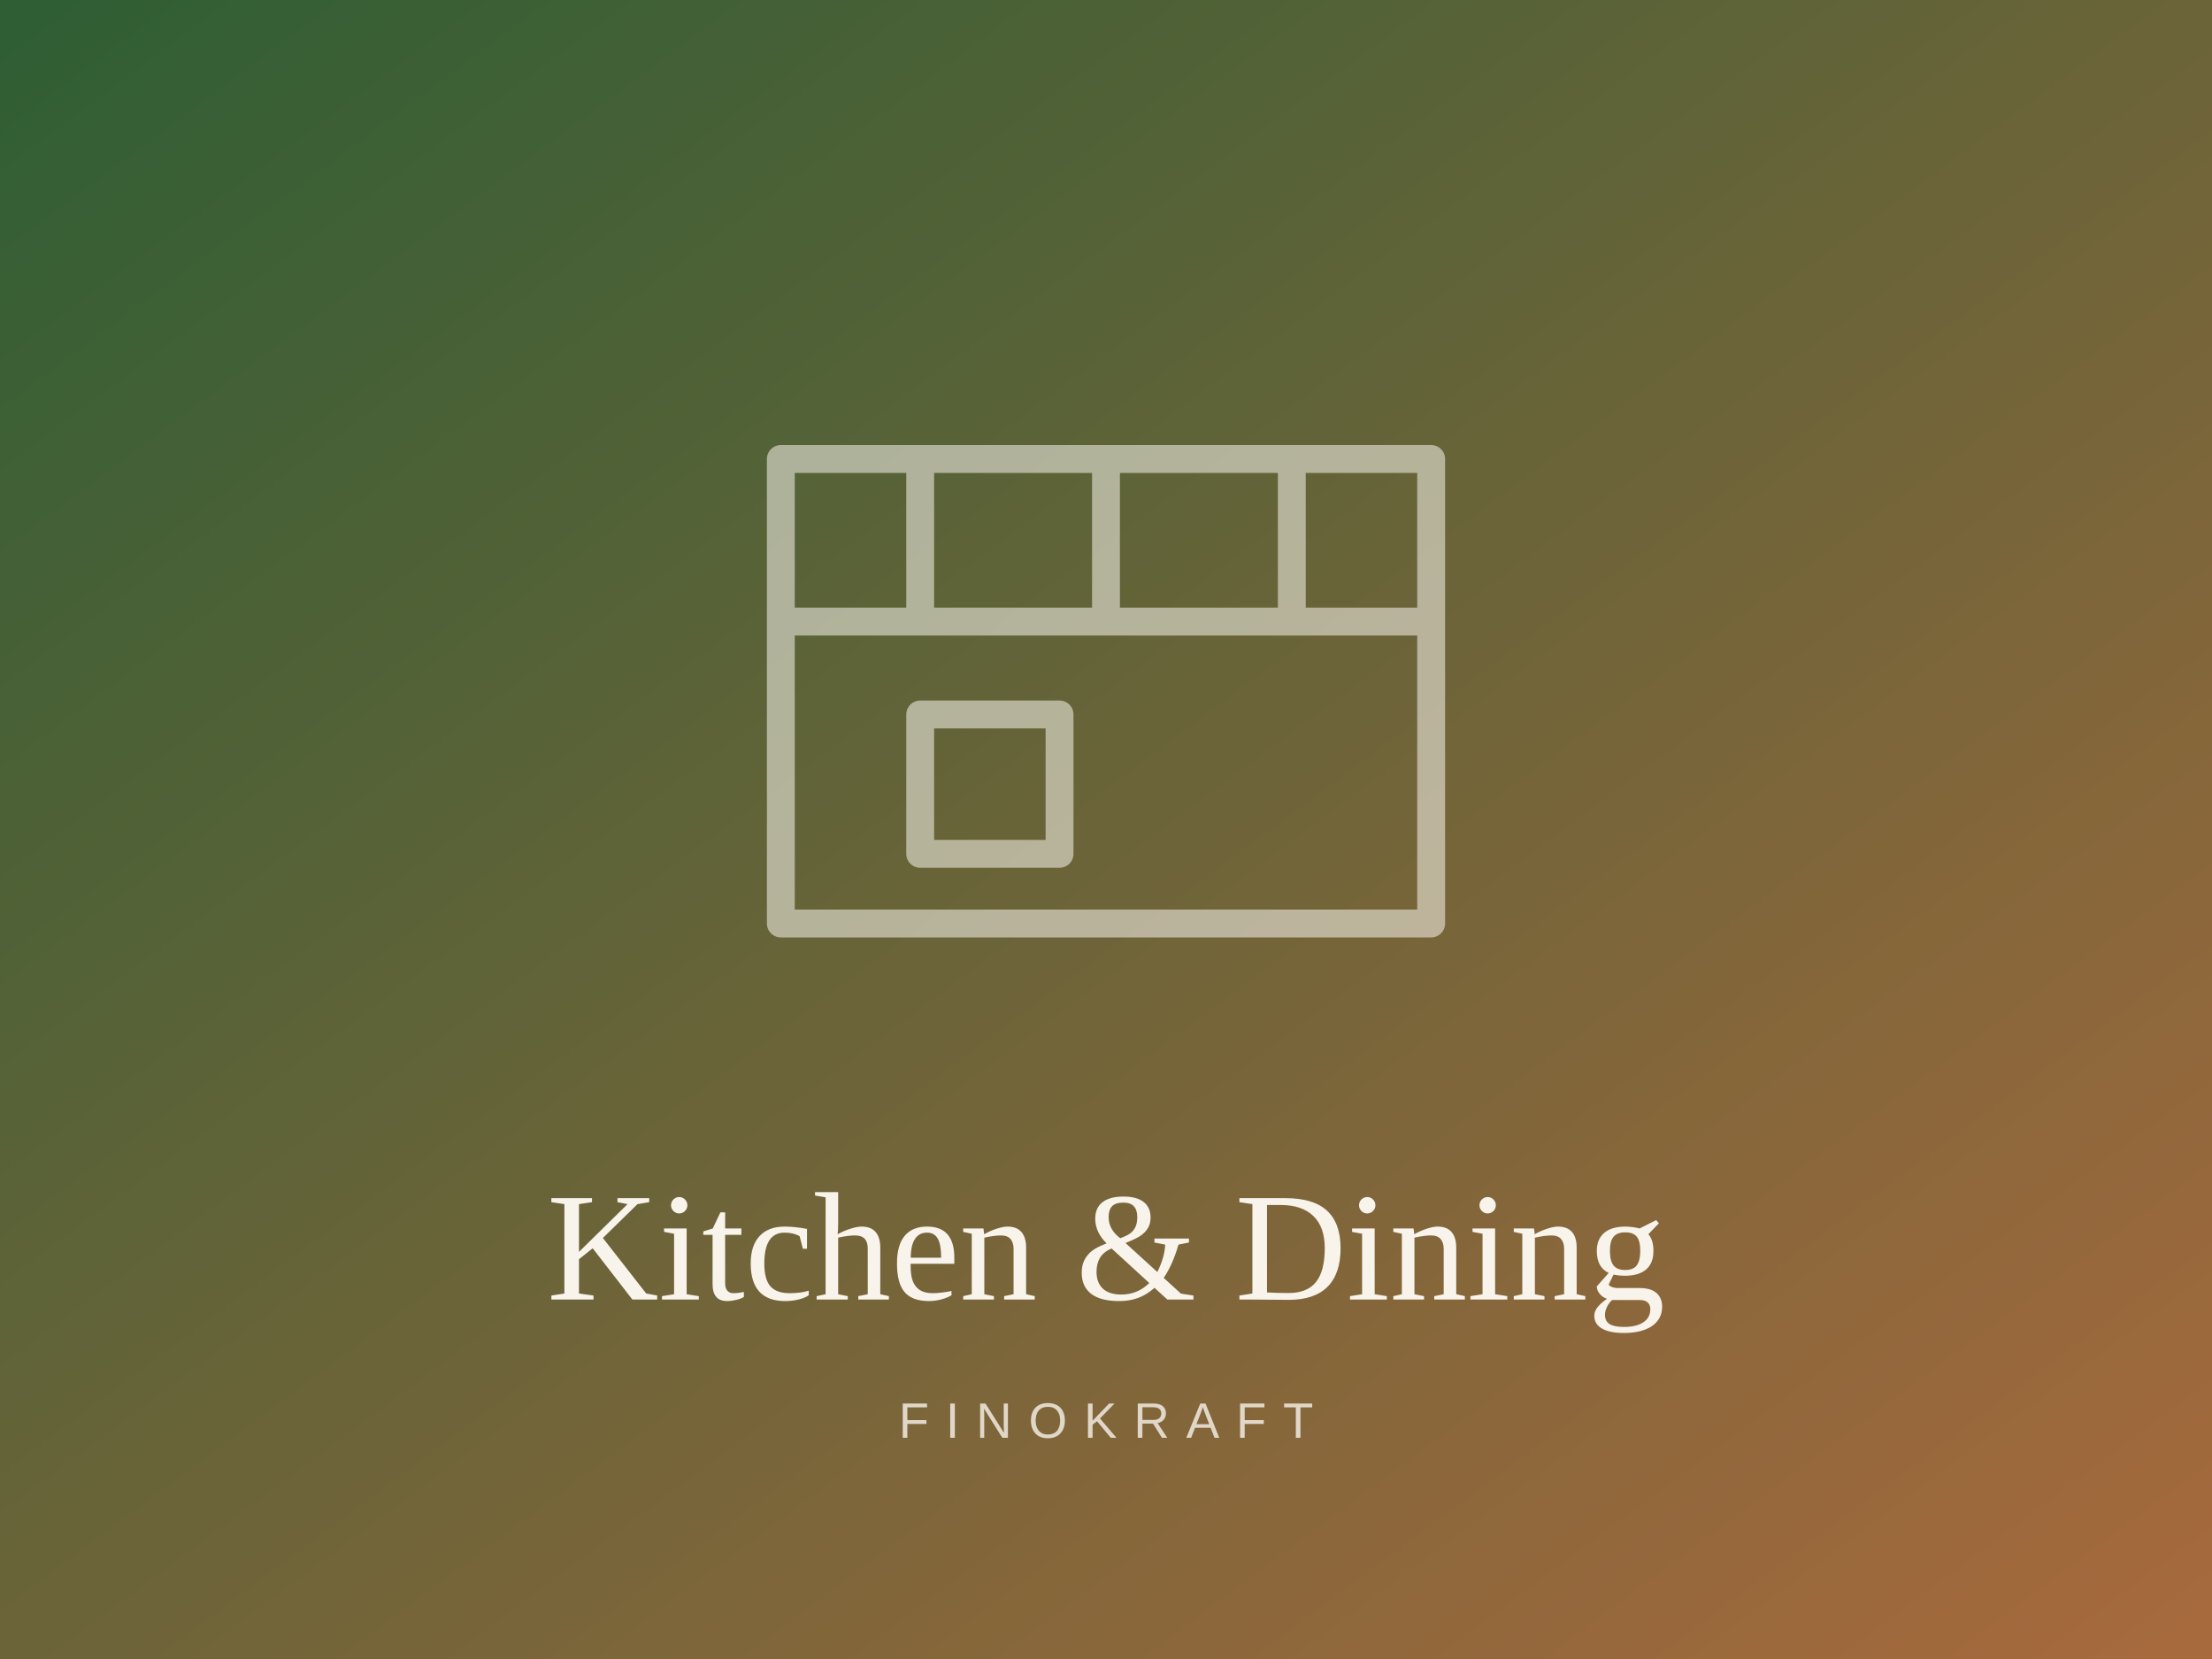
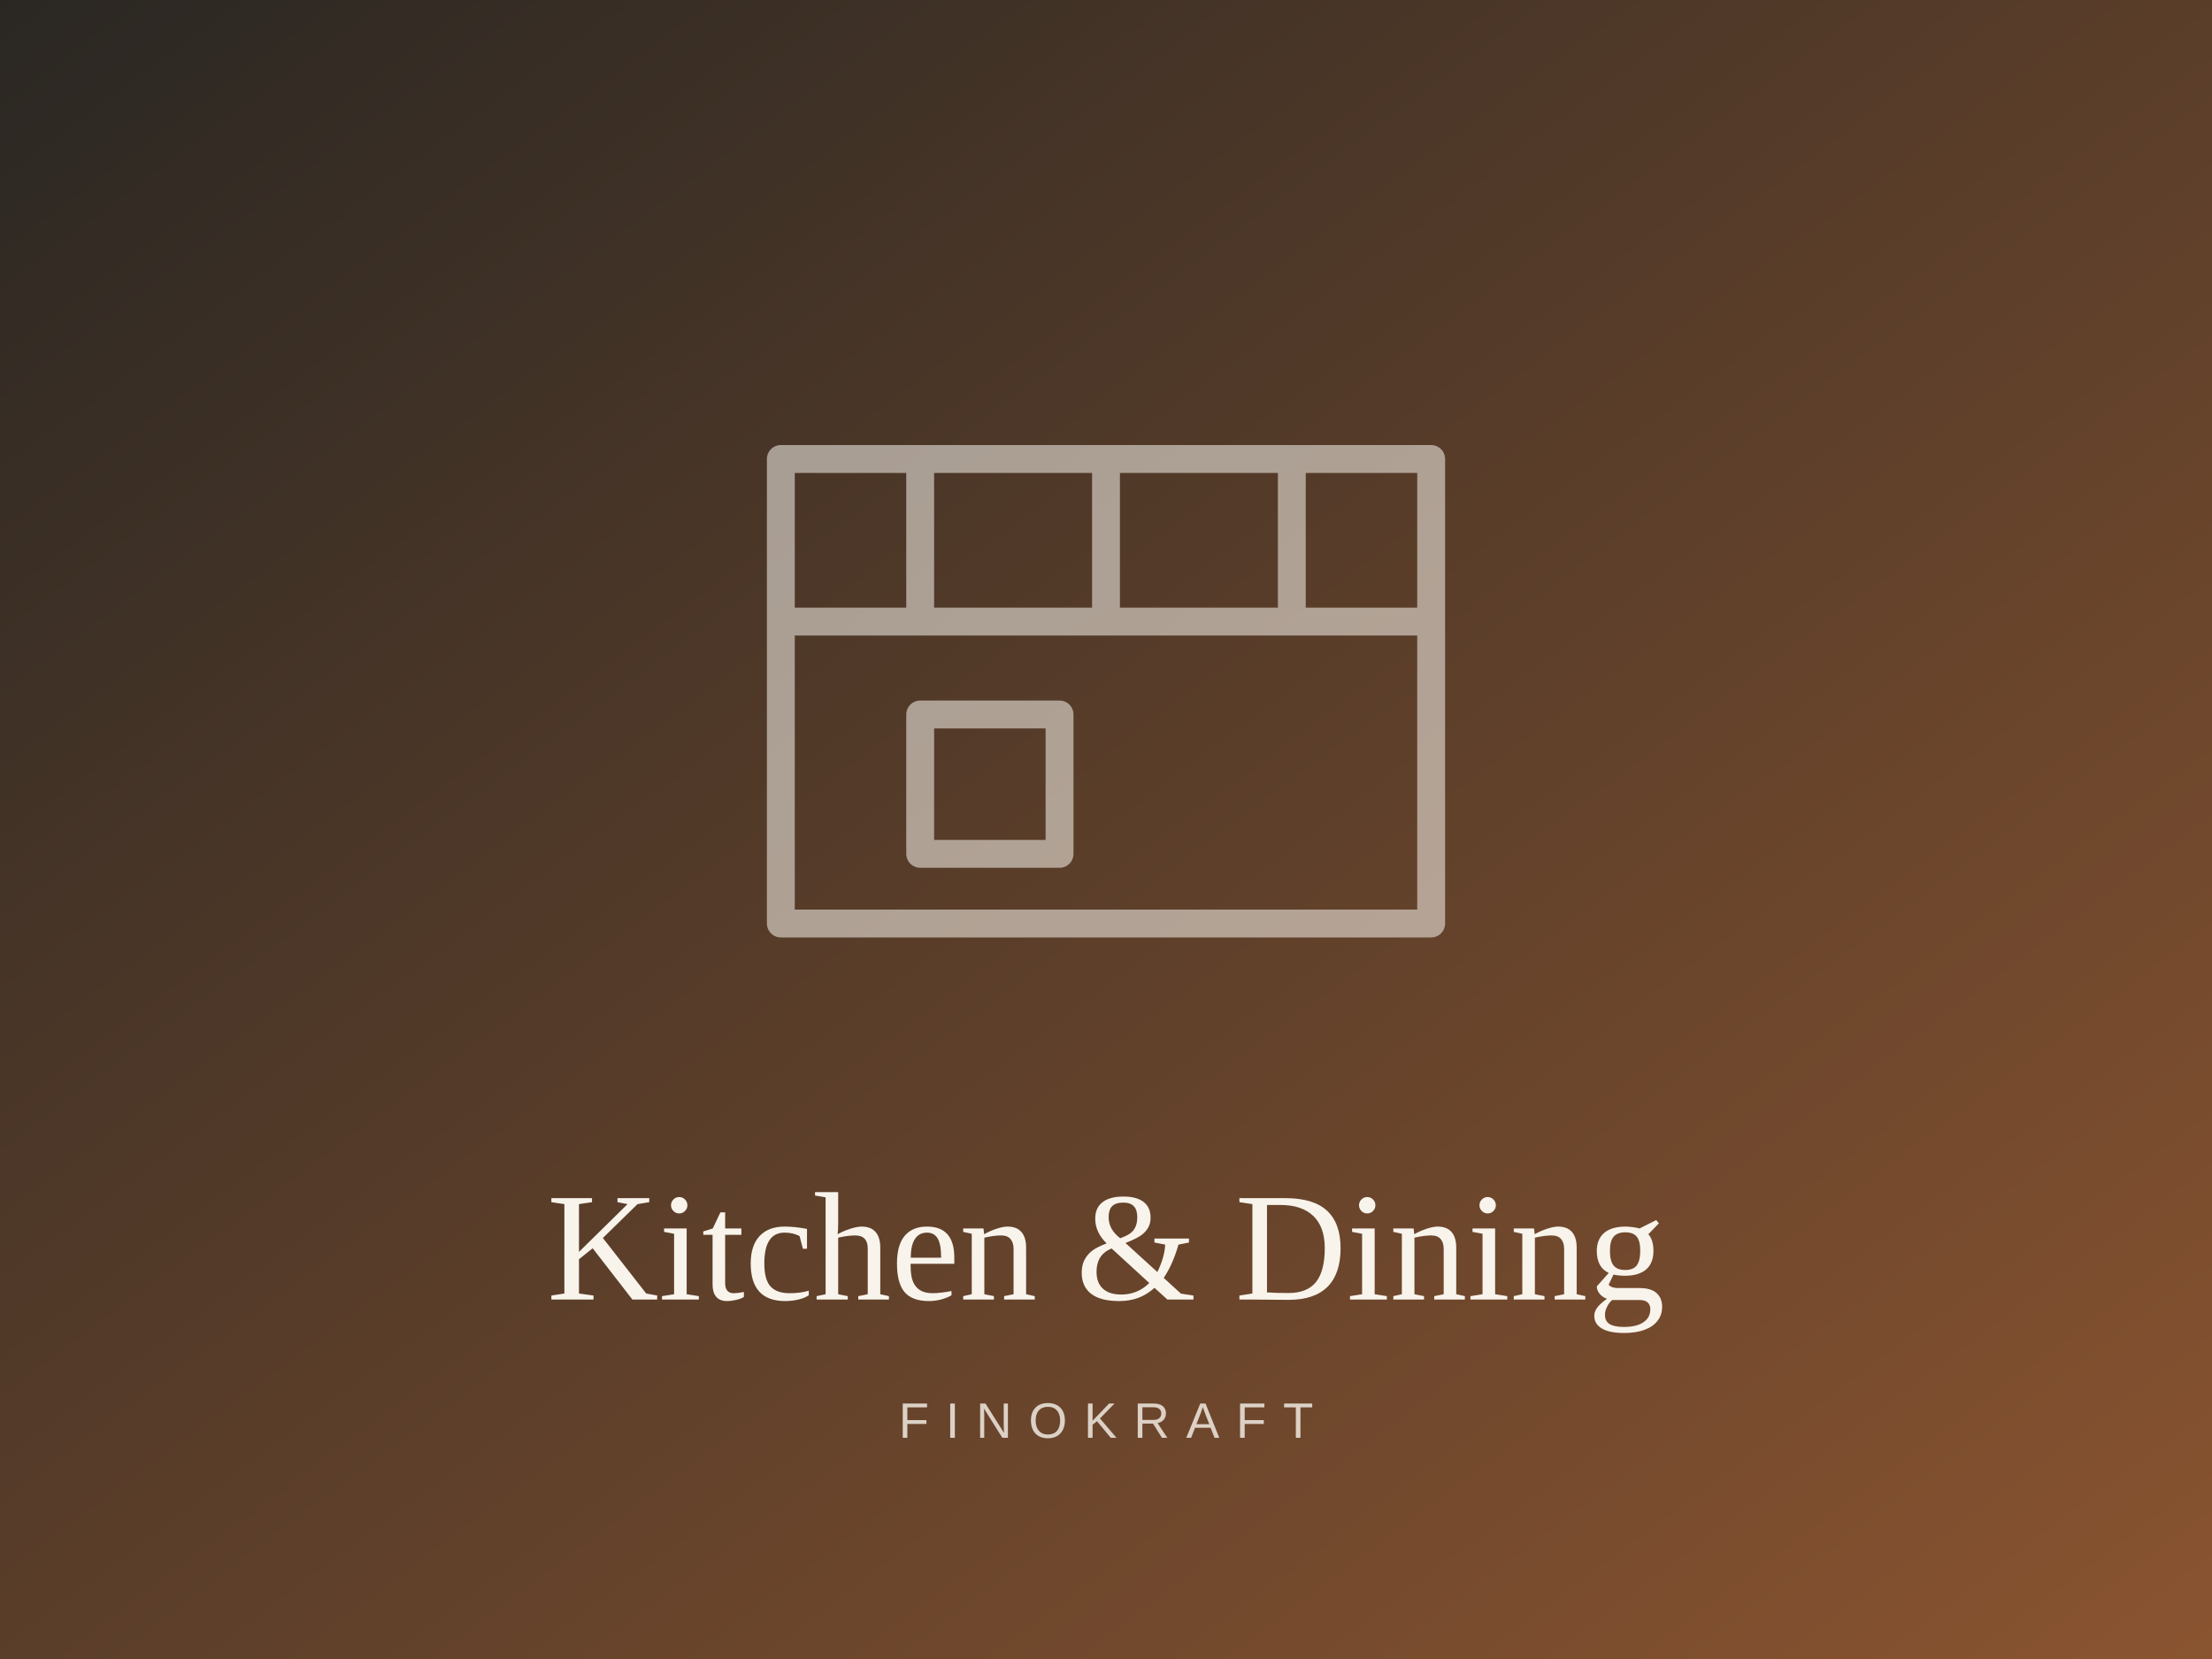
<svg xmlns="http://www.w3.org/2000/svg" viewBox="0 0 800 600" role="img" aria-label="Kitchen &amp; Dining">
  <defs>
    <linearGradient id="g" x1="0" y1="0" x2="1" y2="1">
-       <stop offset="0" stop-color="#2E5E34" />
-       <stop offset="1" stop-color="#A86A3D" />
+       <stop offset="0" stop-color="#2A2723" />
+       <stop offset="1" stop-color="#8A5430" />
    </linearGradient>
  </defs>
  <rect width="800" height="600" fill="url(#g)" />
  <g transform="translate(400 250) scale(4.2) translate(-50 -50)" fill="none" stroke="#F8F4EC" stroke-opacity="0.55" stroke-width="2.4" stroke-linejoin="round" stroke-linecap="round">
    <path d="M22,30 h56 v40 h-56 z M22,44 h56 M34,30 v14 M50,30 v14 M66,30 v14 M34,52 h12 v12 h-12 z" />
  </g>
  <text x="400" y="470" text-anchor="middle" font-family="Georgia, 'Times New Roman', serif" font-size="56" fill="#F8F4EC">Kitchen &amp; Dining</text>
  <text x="400" y="520" text-anchor="middle" font-family="Arial, sans-serif" font-size="18" letter-spacing="6" fill="#F8F4EC" fill-opacity="0.8">FINOKRAFT</text>
</svg>
